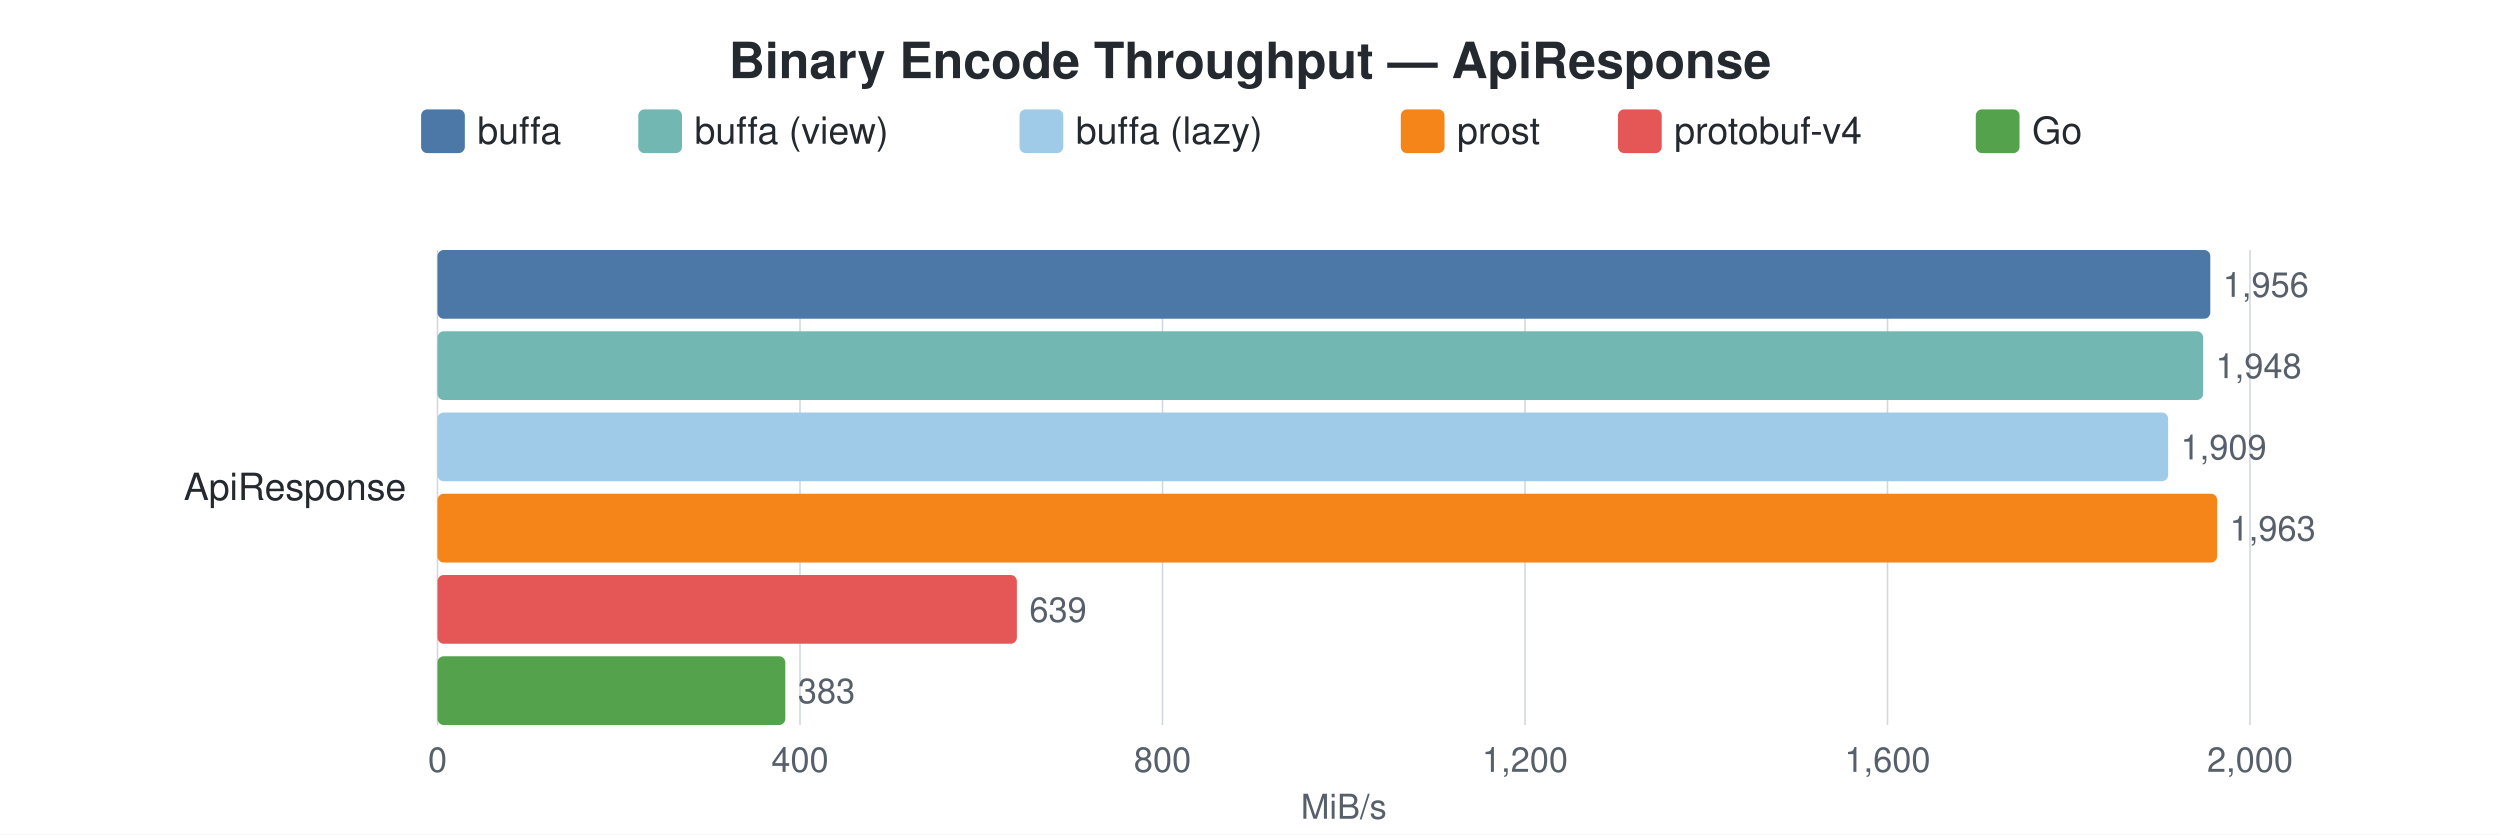
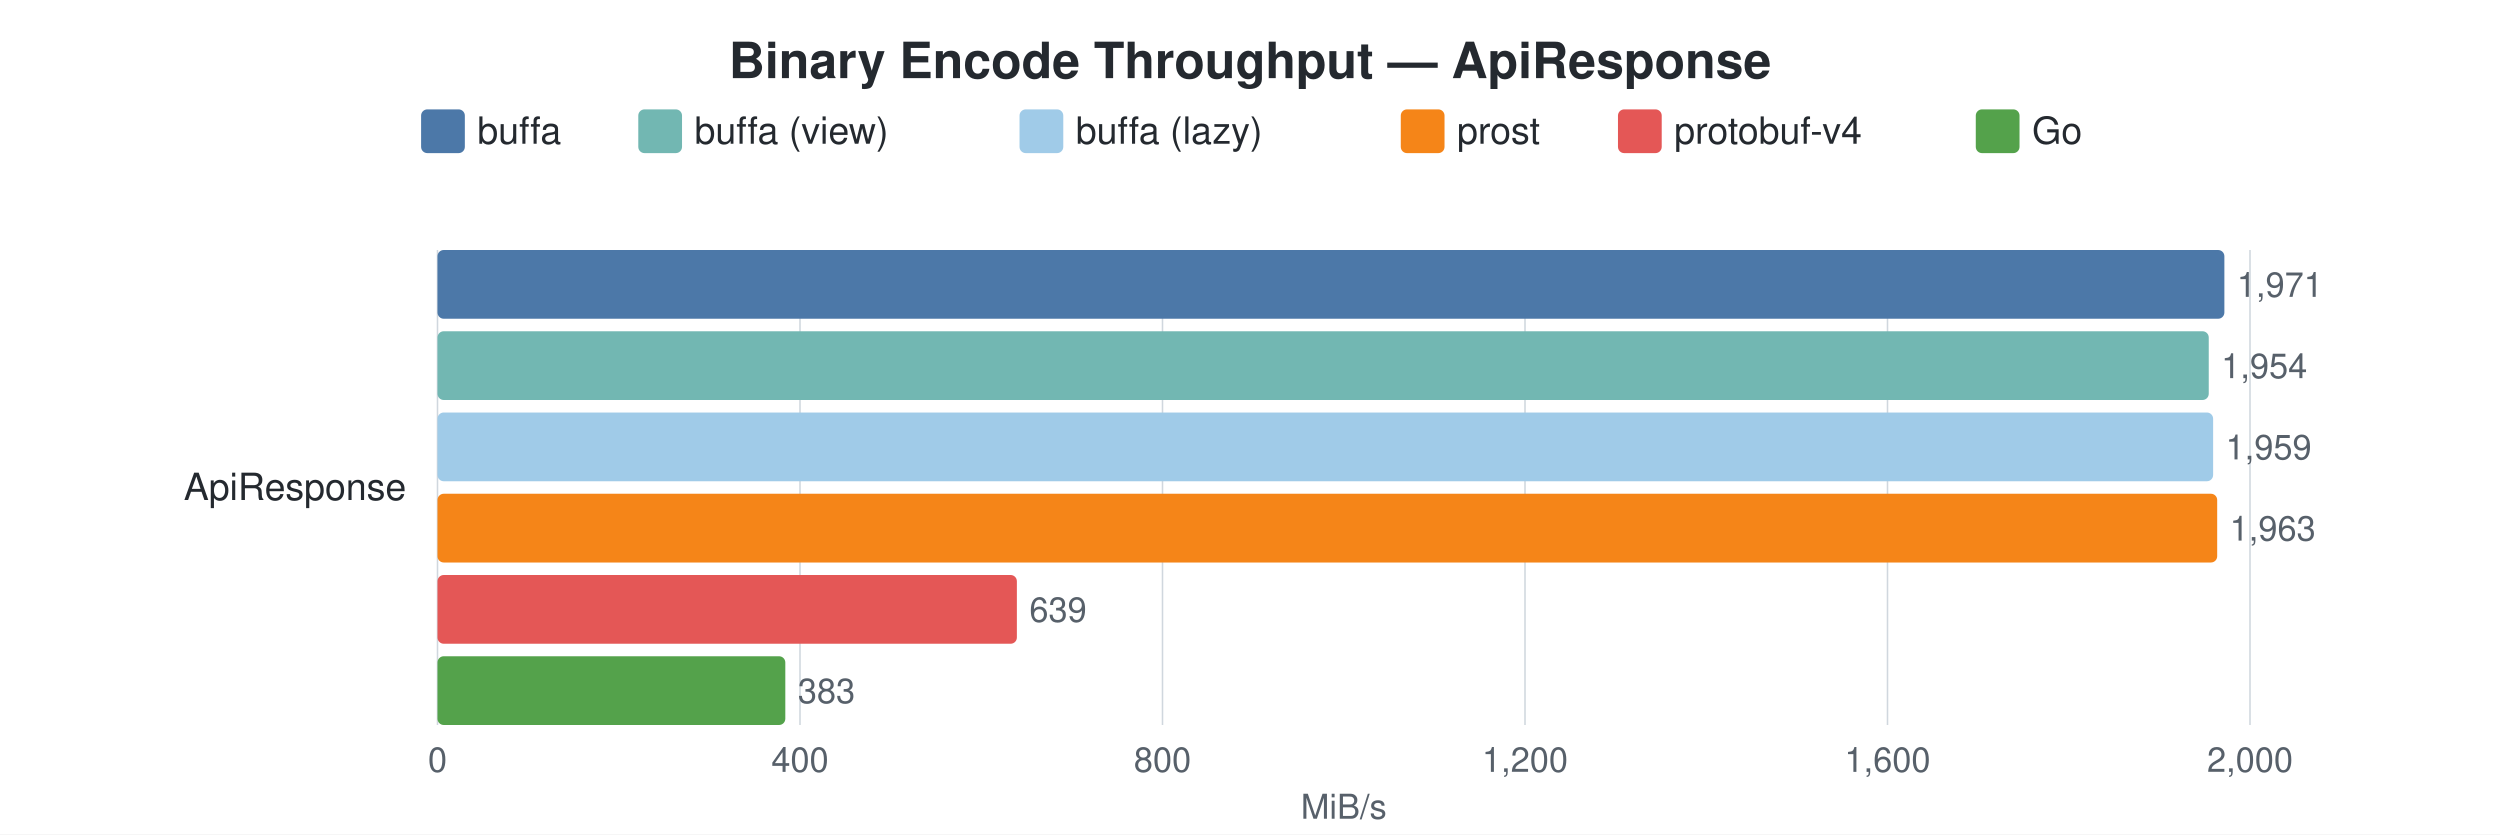
<svg xmlns="http://www.w3.org/2000/svg" width="800" height="267" viewBox="0 0 800 267">
  <style>
    text { font-family: -apple-system, BlinkMacSystemFont, "Segoe UI", Helvetica, Arial, sans-serif; }
    .title { font-size: 16px; font-weight: 600; fill: #24292f; }
    .label { font-size: 12px; fill: #24292f; }
    .value { font-size: 11px; fill: #57606a; }
    .axis-label { font-size: 11px; fill: #57606a; }
    .legend-text { font-size: 12px; fill: #24292f; }
    .grid { stroke: #d0d7de; stroke-width: 0.5; }
  </style>
  <rect width="100%" height="100%" fill="white" />
  <text x="400.0" y="25" text-anchor="middle" class="title">Binary Encode Throughput — ApiResponse</text>
  <rect x="134.75" y="35" width="14" height="14" rx="2" fill="#4C78A8" />
  <text x="152.75" y="46" class="legend-text">buffa</text>
  <rect x="204.25" y="35" width="14" height="14" rx="2" fill="#72B7B2" />
  <text x="222.25" y="46" class="legend-text">buffa (view)</text>
  <rect x="326.25" y="35" width="14" height="14" rx="2" fill="#A0CBE8" />
  <text x="344.25" y="46" class="legend-text">buffa (lazy)</text>
  <rect x="448.25" y="35" width="14" height="14" rx="2" fill="#F58518" />
  <text x="466.25" y="46" class="legend-text">prost</text>
  <rect x="517.75" y="35" width="14" height="14" rx="2" fill="#E45756" />
  <text x="535.75" y="46" class="legend-text">protobuf-v4</text>
  <rect x="632.25" y="35" width="14" height="14" rx="2" fill="#54A24B" />
  <text x="650.25" y="46" class="legend-text">Go</text>
  <line x1="140.0" y1="80" x2="140.0" y2="232" class="grid" />
  <text x="140.0" y="247" text-anchor="middle" class="axis-label">0</text>
  <line x1="256.0" y1="80" x2="256.0" y2="232" class="grid" />
  <text x="256.0" y="247" text-anchor="middle" class="axis-label">400</text>
  <line x1="372.0" y1="80" x2="372.0" y2="232" class="grid" />
  <text x="372.0" y="247" text-anchor="middle" class="axis-label">800</text>
  <line x1="488.0" y1="80" x2="488.0" y2="232" class="grid" />
  <text x="488.0" y="247" text-anchor="middle" class="axis-label">1,200</text>
  <line x1="604.0" y1="80" x2="604.0" y2="232" class="grid" />
  <text x="604.0" y="247" text-anchor="middle" class="axis-label">1,600</text>
  <line x1="720.0" y1="80" x2="720.0" y2="232" class="grid" />
  <text x="720.0" y="247" text-anchor="middle" class="axis-label">2,000</text>
  <text x="430.0" y="262" text-anchor="middle" class="axis-label">MiB/s</text>
  <text x="130" y="160.0" text-anchor="end" class="label">ApiResponse</text>
-   <rect x="140" y="80.0" width="567.3" height="22" rx="2" fill="#4C78A8" />
-   <text x="711.3" y="95.0" class="value">1,956</text>
-   <rect x="140" y="106.0" width="565.0" height="22" rx="2" fill="#72B7B2" />
-   <text x="709.0" y="121.0" class="value">1,948</text>
-   <rect x="140" y="132.0" width="553.8" height="22" rx="2" fill="#A0CBE8" />
-   <text x="697.8" y="147.0" class="value">1,909</text>
+   <rect x="140" y="80.0" width="571.8" height="22" rx="2" fill="#4C78A8" />
+   <text x="715.8" y="95.0" class="value">1,971</text>
+   <rect x="140" y="106.0" width="566.8" height="22" rx="2" fill="#72B7B2" />
+   <text x="710.8" y="121.0" class="value">1,954</text>
+   <rect x="140" y="132.0" width="568.2" height="22" rx="2" fill="#A0CBE8" />
+   <text x="712.2" y="147.0" class="value">1,959</text>
  <rect x="140" y="158.0" width="569.5" height="22" rx="2" fill="#F58518" />
  <text x="713.5" y="173.0" class="value">1,963</text>
  <rect x="140" y="184.0" width="185.4" height="22" rx="2" fill="#E45756" />
  <text x="329.4" y="199.0" class="value">639</text>
  <rect x="140" y="210.0" width="111.3" height="22" rx="2" fill="#54A24B" />
  <text x="255.3" y="225.0" class="value">383</text>
</svg>
